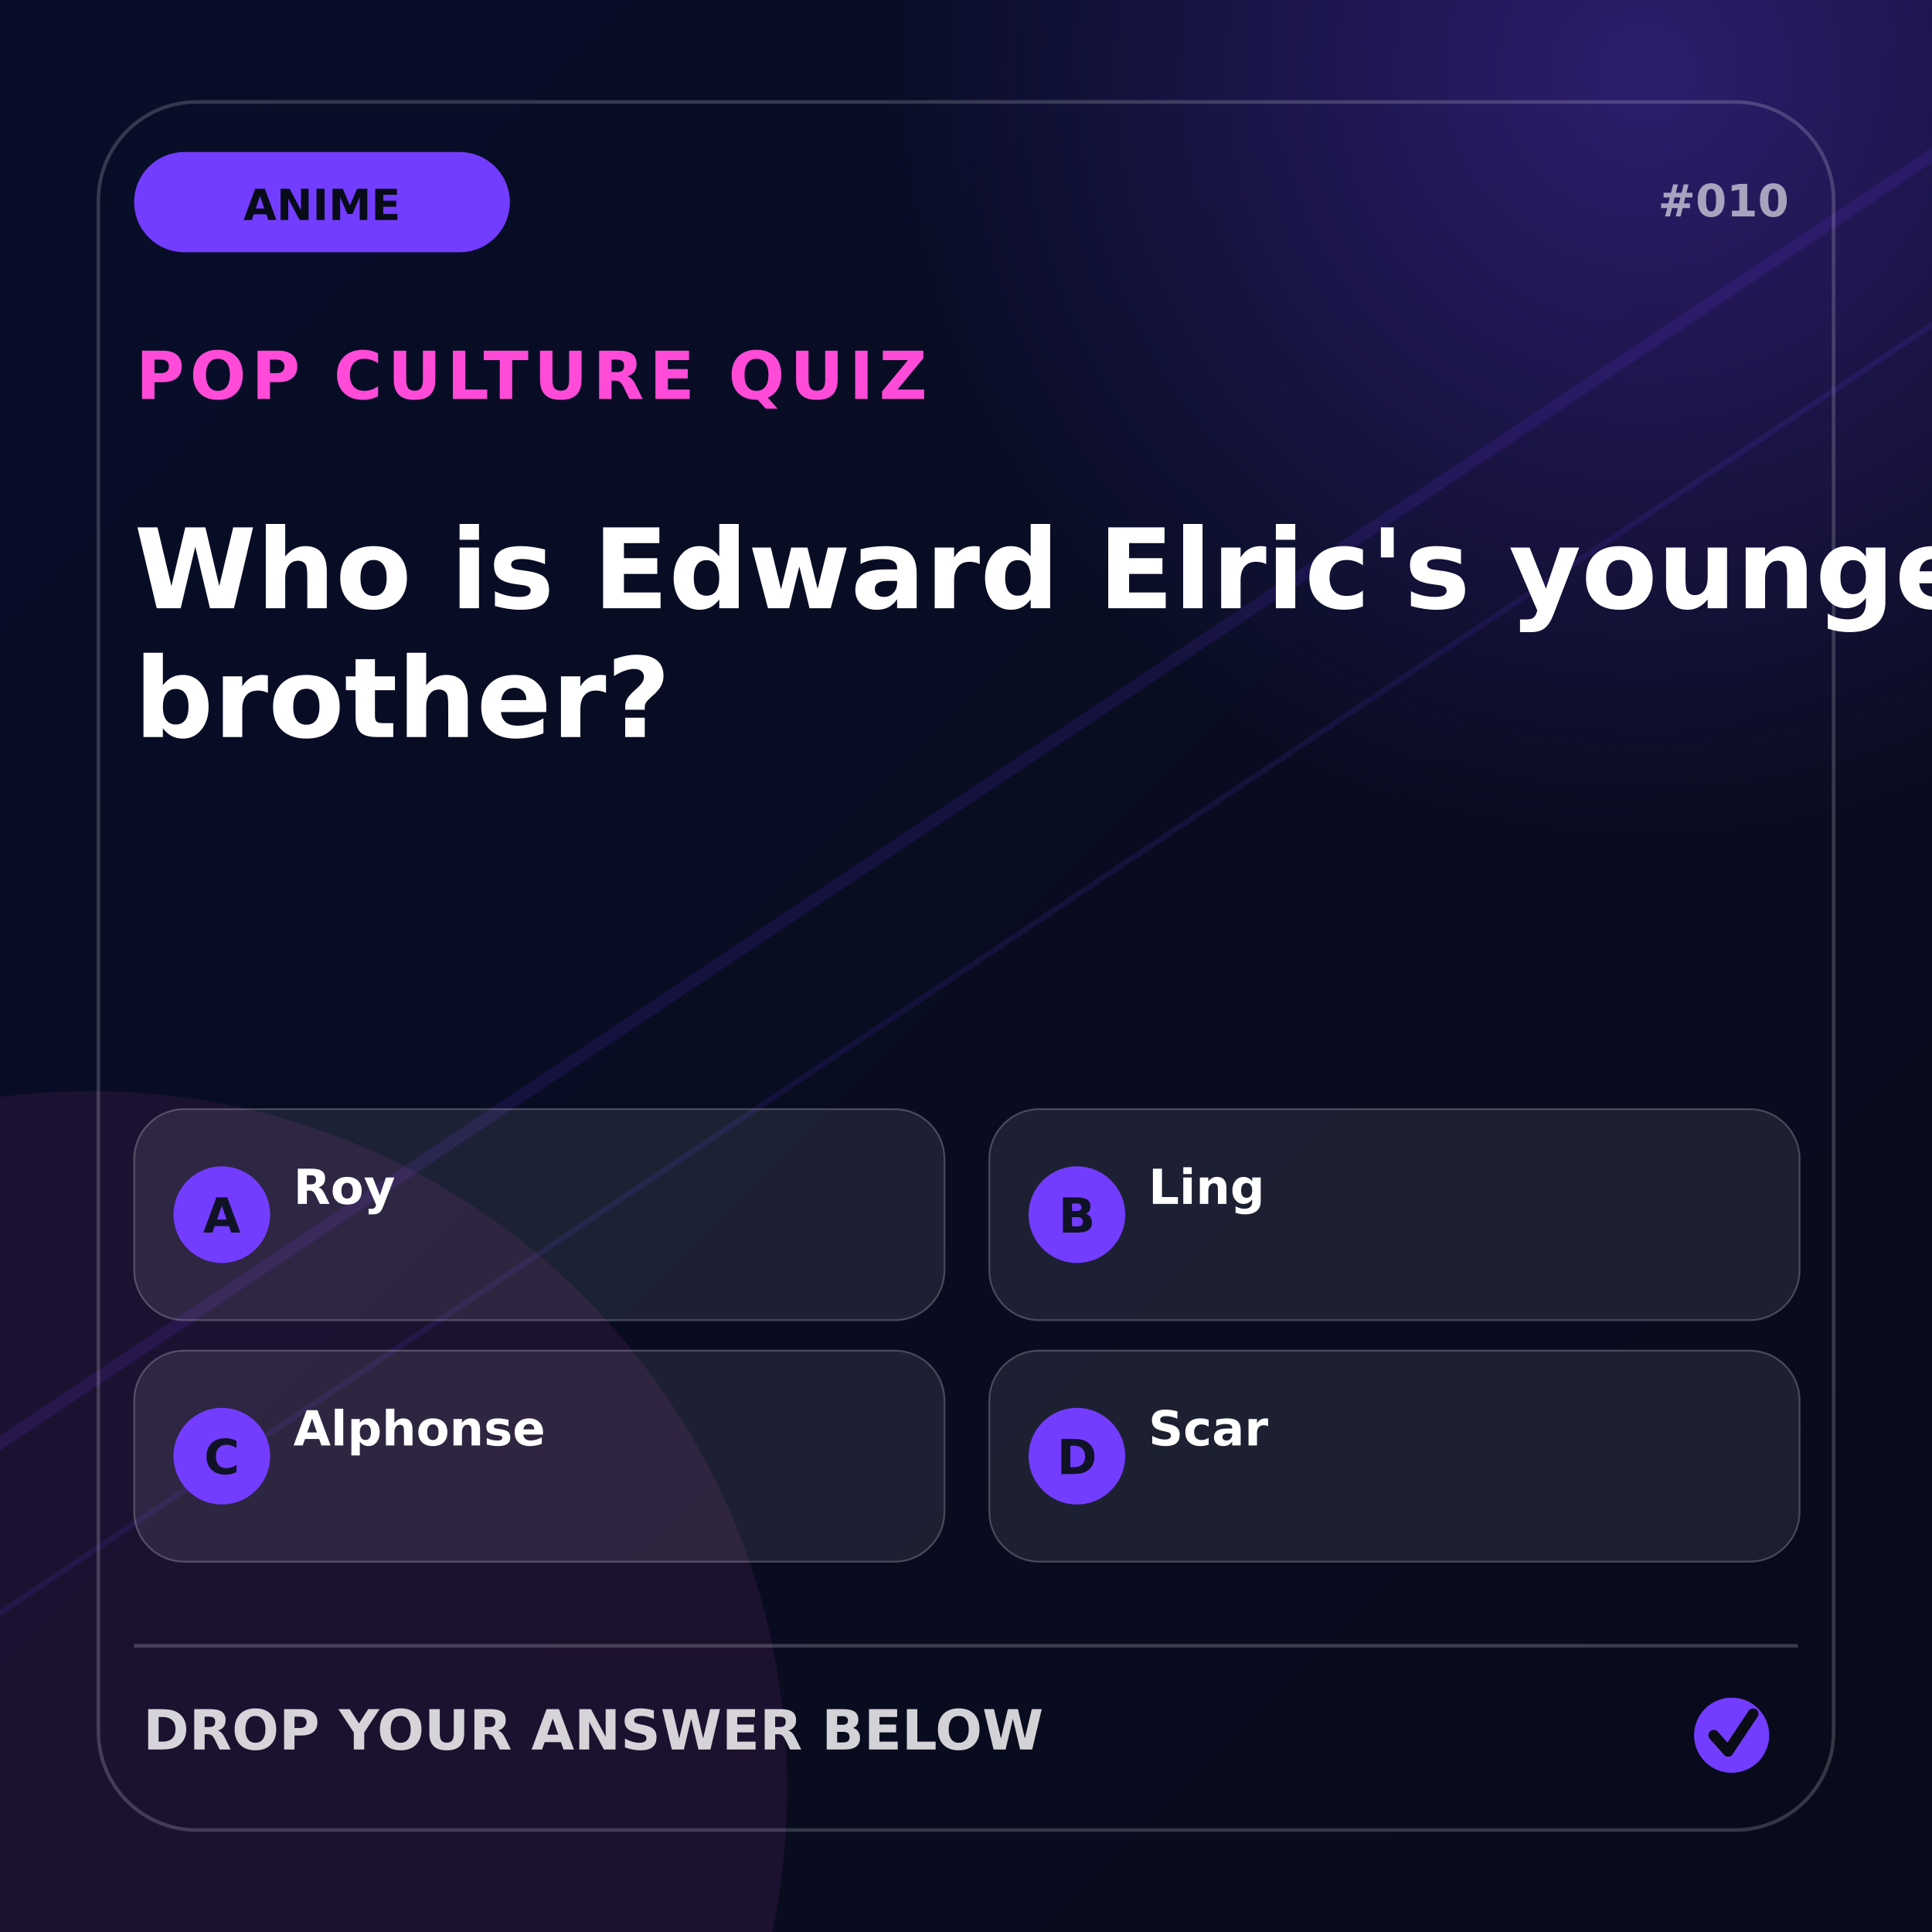
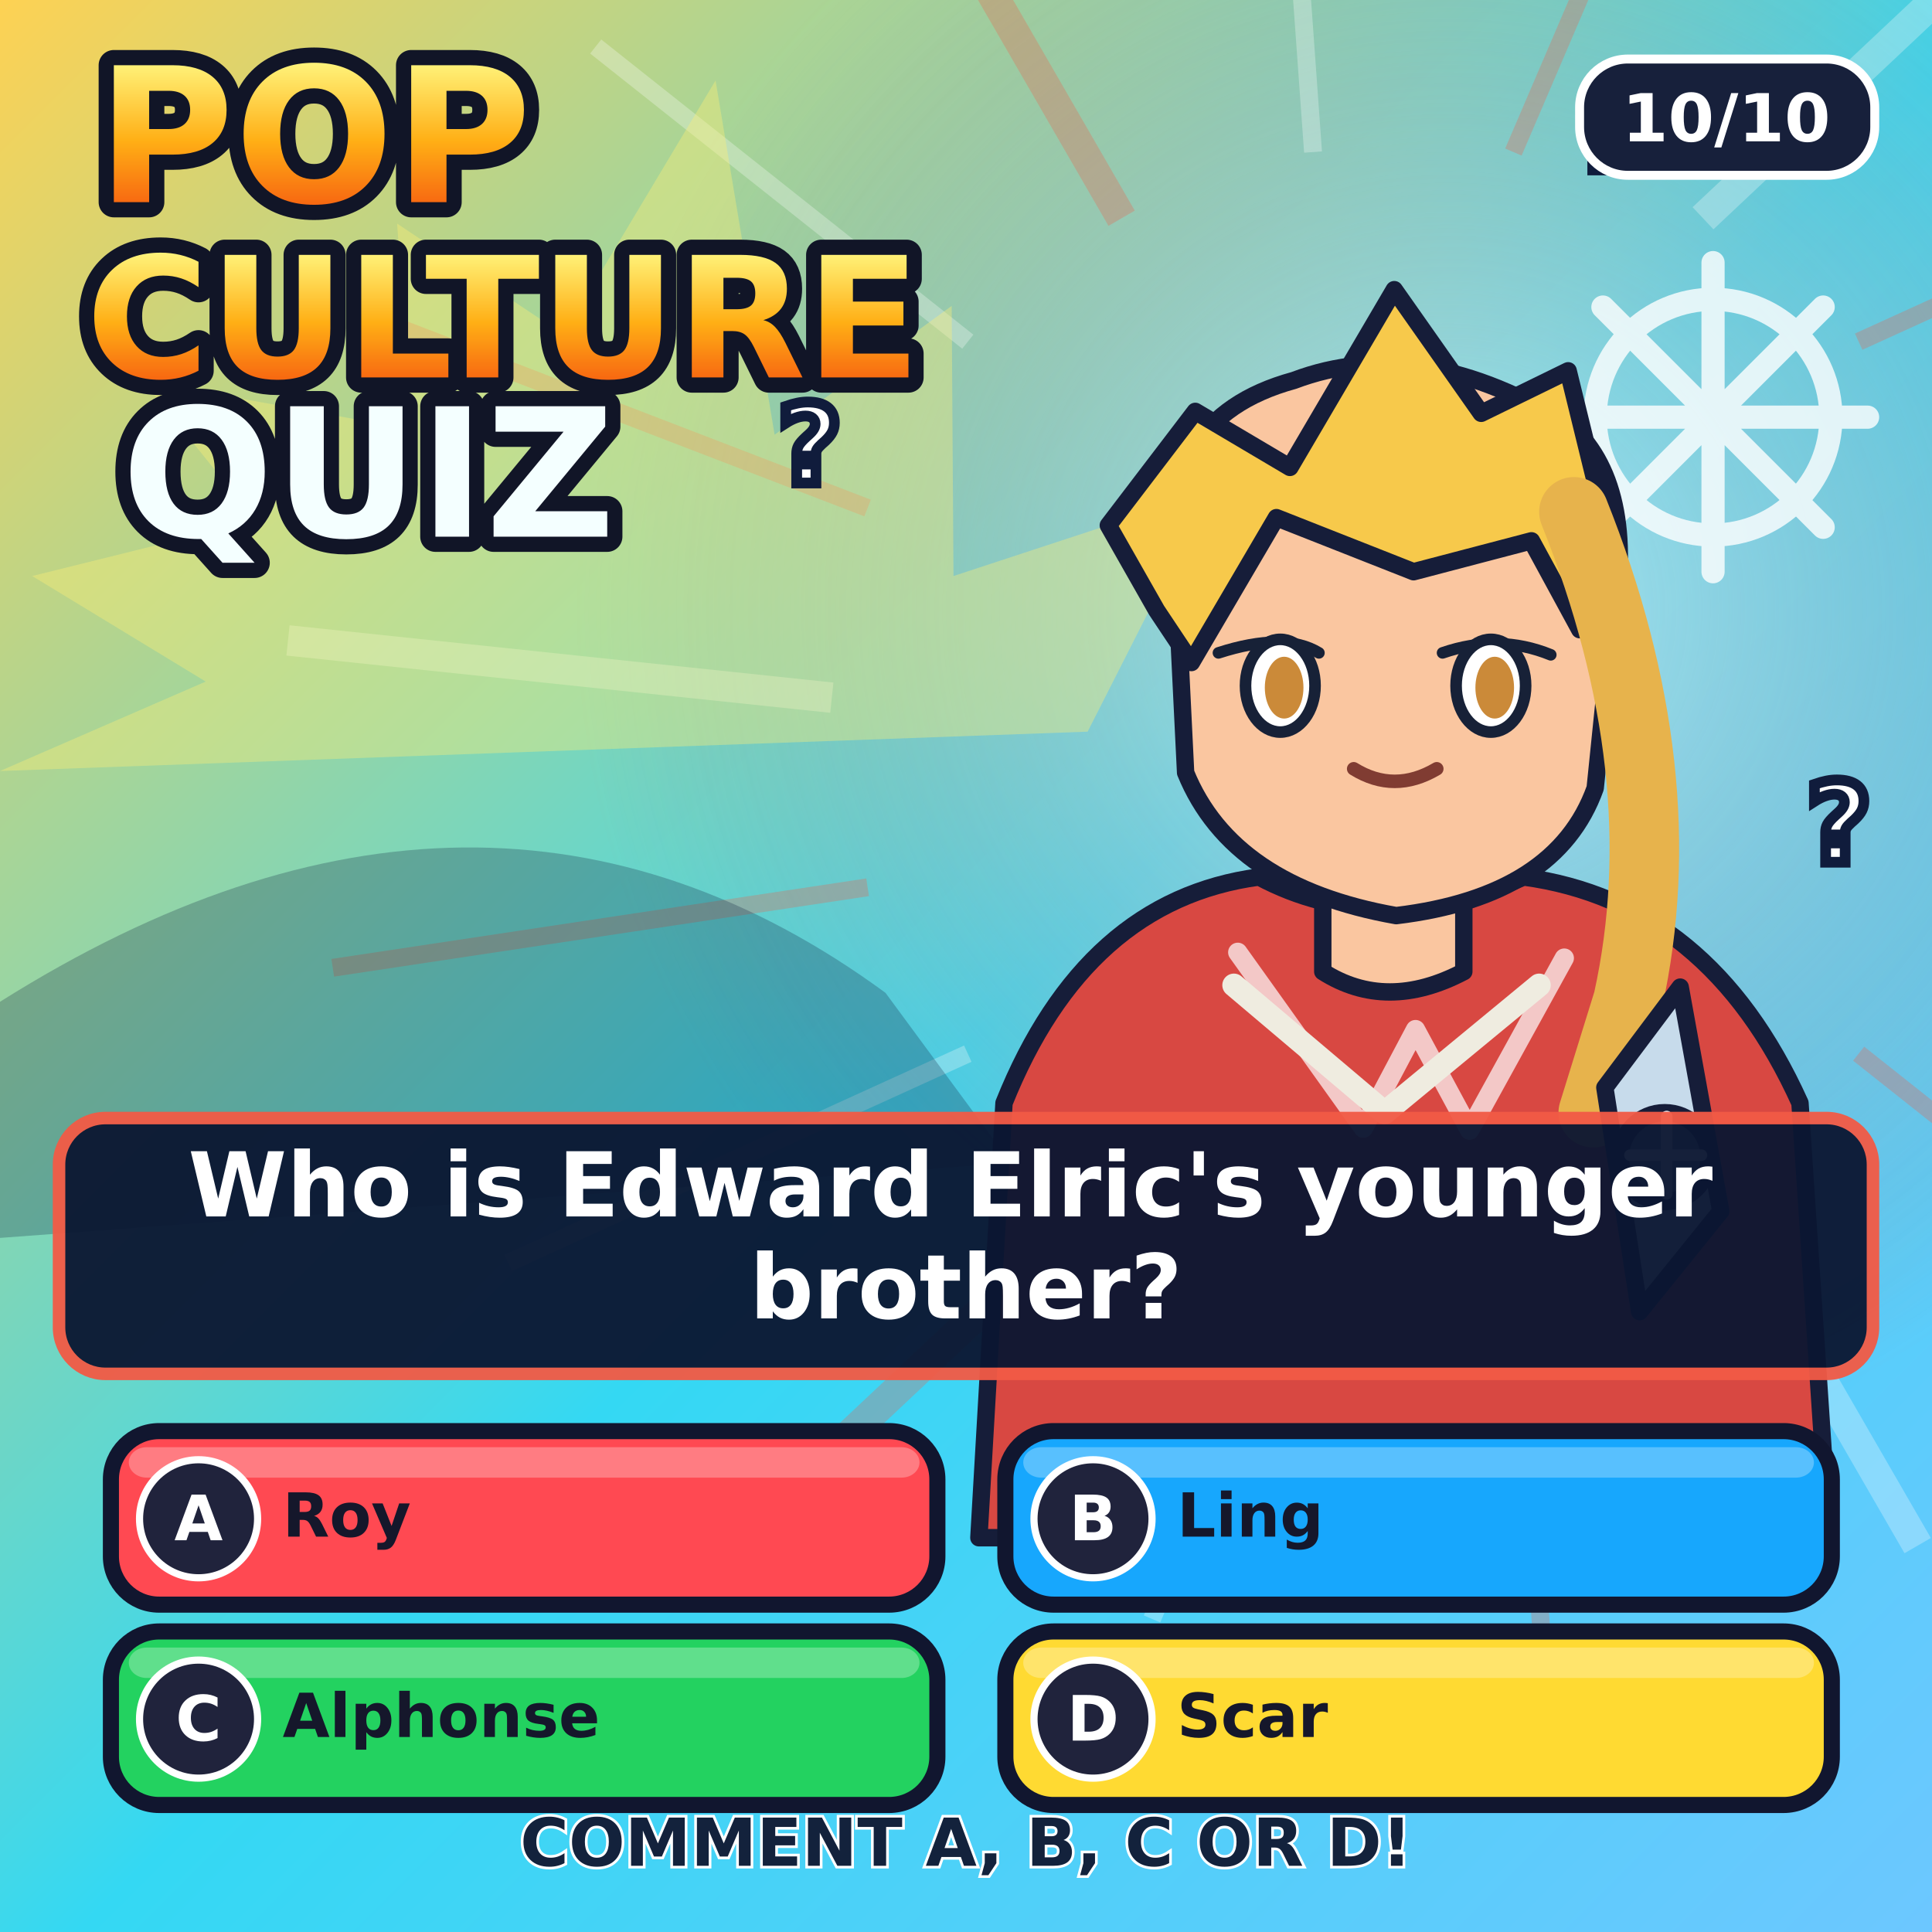
<svg xmlns="http://www.w3.org/2000/svg" width="1080" height="1080" viewBox="0 0 1080 1080">
  <defs>
-     <linearGradient id="g" x1="0" y1="0" x2="1" y2="1">
-       <stop offset="0" stop-color="#080E29" />
-       <stop offset="1" stop-color="#090B1A" />
+     <linearGradient id="bg" x1="0" x2="1" y1="0" y2="1">
+       <stop offset="0" stop-color="#FFD252" />
+       <stop offset=".52" stop-color="#34D8F3" />
+       <stop offset="1" stop-color="#6DC7FF" />
    </linearGradient>
-     <radialGradient id="h">
-       <stop offset="0" stop-color="#733DFF" stop-opacity=".34" />
-       <stop offset="1" stop-color="#733DFF" stop-opacity="0" />
+     <radialGradient id="sun">
+       <stop offset="0" stop-color="#FFFFFF" stop-opacity=".9" />
+       <stop offset="1" stop-color="#F15A45" stop-opacity="0" />
    </radialGradient>
+     <linearGradient id="letter" x1="0" x2="0" y1="0" y2="1">
+       <stop offset="0" stop-color="#FFF37A" />
+       <stop offset=".55" stop-color="#FFAF15" />
+       <stop offset="1" stop-color="#F76711" />
+     </linearGradient>
  </defs>
-   <rect width="1080" height="1080" fill="url(#g)" />
-   <circle cx="920" cy="40" r="430" fill="url(#h)" />
-   <circle cx="50" cy="1000" r="390" fill="#FF4BD8" fill-opacity=".08" />
-   <path d="M-20 820 L1120 60" stroke="#733DFF" stroke-opacity=".13" stroke-width="7" />
-   <path d="M-20 915 L1120 155" stroke="#733DFF" stroke-opacity=".12" stroke-width="3" />
-   <rect x="55" y="57" width="970" height="966" rx="55" fill="none" stroke="white" stroke-opacity=".18" stroke-width="2" />
-   <rect x="75" y="85" width="210" height="56" rx="28" fill="#733DFF" />
-   <text x="180" y="123" fill="#080C19" font-size="24" font-family="DejaVu Sans,sans-serif" font-weight="900" text-anchor="middle">ANIME</text>
-   <text x="1000" y="121" text-anchor="end" fill="#FFFFFF" fill-opacity=".60" font-size="25" font-family="DejaVu Sans,sans-serif" font-weight="750">#010</text>
-   <text x="76" y="223" fill="#FF4BD8" font-family="DejaVu Sans,sans-serif" font-weight="900" font-size="37" letter-spacing="3">POP CULTURE QUIZ</text>
-   <text x="75" y="340" fill="#fff" font-family="DejaVu Sans,Arial,sans-serif" font-size="62" font-weight="800" text-anchor="start">
-     <tspan x="75" dy="0">Who is Edward Elric's younger</tspan>
-     <tspan x="75" dy="72">brother?</tspan>
+   <rect width="1080" height="1080" fill="url(#bg)" />
+   <circle cx="810" cy="340" r="490" fill="url(#sun)" opacity=".65" />
+   <path d="M1115 390 L1419 422" stroke="#F15A45" stroke-width="17" opacity=".28" />
+   <path d="M1095 496 L1368 601" stroke="#fff" stroke-width="10" opacity=".28" />
+   <path d="M1039 589 L1247 754" stroke="#F15A45" stroke-width="10" opacity=".28" />
+   <path d="M953 658 L1072 864" stroke="#fff" stroke-width="17" opacity=".28" />
+   <path d="M846 695 L862 917" stroke="#F15A45" stroke-width="10" opacity=".28" />
+   <path d="M734 695 L644 905" stroke="#fff" stroke-width="10" opacity=".28" />
+   <path d="M628 658 L443 832" stroke="#F15A45" stroke-width="17" opacity=".28" />
+   <path d="M541 589 L284 706" stroke="#fff" stroke-width="10" opacity=".28" />
+   <path d="M485 496 L186 541" stroke="#F15A45" stroke-width="10" opacity=".28" />
+   <path d="M465 390 L161 358" stroke="#fff" stroke-width="17" opacity=".28" />
+   <path d="M485 284 L212 179" stroke="#F15A45" stroke-width="10" opacity=".28" />
+   <path d="M541 191 L333 26" stroke="#fff" stroke-width="10" opacity=".28" />
+   <path d="M627 122 L508 -84" stroke="#F15A45" stroke-width="17" opacity=".28" />
+   <path d="M734 85 L718 -137" stroke="#fff" stroke-width="10" opacity=".28" />
+   <path d="M846 85 L936 -125" stroke="#F15A45" stroke-width="10" opacity=".28" />
+   <path d="M952 122 L1137 -52" stroke="#fff" stroke-width="17" opacity=".28" />
+   <path d="M1039 191 L1296 74" stroke="#F15A45" stroke-width="10" opacity=".28" />
+   <path d="M1095 284 L1394 239" stroke="#fff" stroke-width="10" opacity=".28" />
+   <path d="M0 431 L115 381 L18 322 L143 291 L80 213 L230 240 L222 125 L315 187 L400 45 L433 243 L532 171 L533 322 L676 275 L608 409" fill="#FFF076" opacity=".37" />
+   <g fill="#FFFFFF" stroke="#101C3C" stroke-width="6" font-family="DejaVu Sans,Arial,sans-serif" font-weight="900">
+     <text x="896" y="95" font-size="47" text-anchor="middle">?</text>
+     <text x="435" y="270" font-size="61">?</text>
+     <text x="1010" y="482" font-size="62">?</text>
+   </g>
+   <rect x="883" y="33" width="165" height="65" rx="27" fill="#17203B" stroke="white" stroke-width="5" />
+   <text x="965" y="79" font-family="DejaVu Sans,Arial,sans-serif" font-size="37" text-anchor="middle" font-weight="900" fill="#fff">10/10</text>
+   <g font-family="DejaVu Sans,Arial,sans-serif" font-weight="1000" stroke="#111527" stroke-linejoin="round" paint-order="stroke" stroke-width="17">
+     <text x="54" y="113" font-size="105" fill="url(#letter)">POP</text>
+     <text x="48" y="211" font-size="94" fill="url(#letter)">CULTURE</text>
+     <text x="68" y="300" font-size="100" fill="#F4FFFF">QUIZ</text>
+   </g>
+   <path d="M0 560 Q270 390 495 555 L565 650 L0 692Z" fill="#071939" opacity=".25" />
+   <g transform="translate(585 190) scale(1.08)" stroke="#161D39" stroke-width="9" stroke-linejoin="round" stroke-linecap="round">
+     <g transform="translate(345 40)" fill="none" stroke="#FFFFFF" stroke-width="12" opacity=".8">
+       <circle cx="0" cy="0" r="61" />
+       <path d="M-80 0 H80 M0 -80 V80 M-57 -57 L57 57 M-57 57 L57 -57" />
+     </g>
+     <path d="M-22 395 Q20 290 110 278 Q172 311 247 278 Q343 291 390 395 L405 620 L-35 620Z" fill="#D84842" />
+     <path d="M99 317 L164 408 L191 357 L219 409 L268 320" fill="none" stroke="#fff" stroke-width="10" opacity=".7" />
+     <path d="M143 256 L143 327 Q176 348 216 327 L216 257Z" fill="#FAC6A0" />
+     <path d="M67 122 Q55 41 128 21 Q194 -4 272 45 Q307 78 292 154 L284 232 Q264 288 181 298 Q96 283 72 224Z" fill="#FAC6A0" />
+     <g stroke="#172137" stroke-width="6">
+       <path d="M89 162 Q123 151 141 162" fill="none" />
+       <path d="M205 162 Q234 152 261 163" fill="none" />
+       <ellipse cx="121" cy="179" rx="18" ry="24" fill="#fff" />
+       <ellipse cx="230" cy="179" rx="18" ry="24" fill="#fff" />
+       <ellipse cx="123" cy="180" rx="10" ry="16" fill="#CB8A39" stroke="none" />
+       <ellipse cx="232" cy="180" rx="10" ry="16" fill="#CB8A39" stroke="none" />
+     </g>
+     <path d="M159 222 Q180 235 202 222" stroke="#803C32" stroke-width="7" fill="none" stroke-linecap="round" />
+     <path d="M57 140 L32 96 L77 37 L126 66 L180 -26 L225 38 L270 16 L294 114 L276 150 L251 104 L190 120 L119 92 L75 167Z" fill="#F7C94B" />
+     <path d="M273 89 Q327 224 301 342 L283 400" stroke="#E7B34C" stroke-width="36" fill="none" />
+     <path d="M97 334 L175 400 L255 334" stroke="#EFECE0" stroke-width="12" fill="none" />
+     <path d="M289 387 L328 335 L349 451 L307 503Z" fill="#C7DBEB" />
+     <circle cx="320" cy="423" r="23" fill="#64778C" />
+     <path d="M302 422 h37 m-18 -20 v40" stroke="#E5EAF4" stroke-width="6" />
+   </g>
+   <rect x="33" y="625" width="1014" height="143" rx="26" fill="#0A1631" opacity=".95" stroke="#F15A45" stroke-width="7" />
+   <text x="540" y="680" text-anchor="middle" font-family="DejaVu Sans,Arial,sans-serif" font-weight="900" font-size="50" fill="#FFFFFF">
+     <tspan x="540" dy="0">Who is Edward Elric's younger</tspan>
+     <tspan x="540" dy="57">brother?</tspan>
  </text>
-   <rect x="75" y="620" width="453" height="118" rx="28" fill="#FFFFFF" fill-opacity=".085" stroke="#FFFFFF" stroke-opacity=".22" />
-   <circle cx="124" cy="679" r="27" fill="#733DFF" />
-   <text x="124" y="689" text-anchor="middle" fill="#101326" font-family="DejaVu Sans,sans-serif" font-size="27" font-weight="900">A</text>
-   <text x="164" y="673" fill="#fff" font-family="DejaVu Sans,Arial,sans-serif" font-size="27" font-weight="650" text-anchor="start">
-     <tspan x="164" dy="0">Roy</tspan>
-   </text>
-   <rect x="553" y="620" width="453" height="118" rx="28" fill="#FFFFFF" fill-opacity=".085" stroke="#FFFFFF" stroke-opacity=".22" />
-   <circle cx="602" cy="679" r="27" fill="#733DFF" />
-   <text x="602" y="689" text-anchor="middle" fill="#101326" font-family="DejaVu Sans,sans-serif" font-size="27" font-weight="900">B</text>
-   <text x="642" y="673" fill="#fff" font-family="DejaVu Sans,Arial,sans-serif" font-size="27" font-weight="650" text-anchor="start">
-     <tspan x="642" dy="0">Ling</tspan>
-   </text>
-   <rect x="75" y="755" width="453" height="118" rx="28" fill="#FFFFFF" fill-opacity=".085" stroke="#FFFFFF" stroke-opacity=".22" />
-   <circle cx="124" cy="814" r="27" fill="#733DFF" />
-   <text x="124" y="824" text-anchor="middle" fill="#101326" font-family="DejaVu Sans,sans-serif" font-size="27" font-weight="900">C</text>
-   <text x="164" y="808" fill="#fff" font-family="DejaVu Sans,Arial,sans-serif" font-size="27" font-weight="650" text-anchor="start">
-     <tspan x="164" dy="0">Alphonse</tspan>
-   </text>
-   <rect x="553" y="755" width="453" height="118" rx="28" fill="#FFFFFF" fill-opacity=".085" stroke="#FFFFFF" stroke-opacity=".22" />
-   <circle cx="602" cy="814" r="27" fill="#733DFF" />
-   <text x="602" y="824" text-anchor="middle" fill="#101326" font-family="DejaVu Sans,sans-serif" font-size="27" font-weight="900">D</text>
-   <text x="642" y="808" fill="#fff" font-family="DejaVu Sans,Arial,sans-serif" font-size="27" font-weight="650" text-anchor="start">
-     <tspan x="642" dy="0">Scar</tspan>
-   </text>
-   <rect x="75" y="919" width="930" height="2" fill="#FFFFFF" opacity=".2" />
-   <text x="80" y="978" fill="#FFFFFF" opacity=".82" font-family="DejaVu Sans,sans-serif" font-size="31" font-weight="650">DROP YOUR ANSWER BELOW</text>
-   <circle cx="968" cy="970" r="21" fill="#733DFF" />
-   <path d="M958 970 L966 979 L980 958" fill="none" stroke="#0A0C16" stroke-linecap="round" stroke-linejoin="round" stroke-width="6" />
+   <g>
+     <rect x="62" y="800" width="462" height="97" rx="27" fill="#FF4952" stroke="#11162F" stroke-width="9" />
+     <rect x="72" y="809" width="442" height="17" rx="10" fill="white" opacity=".28" />
+     <circle cx="111" cy="849" r="33" fill="#20233C" stroke="white" stroke-width="4" />
+     <text x="111" y="861" fill="white" text-anchor="middle" font-family="DejaVu Sans,Arial,sans-serif" font-size="35" font-weight="900">A</text>
+     <text x="158" y="859" fill="#15172B" font-family="DejaVu Sans,Arial,sans-serif" font-size="34" font-weight="800">
+       <tspan x="158" dy="0">Roy</tspan>
+     </text>
+   </g>
+   <g>
+     <rect x="562" y="800" width="462" height="97" rx="27" fill="#17A7FD" stroke="#11162F" stroke-width="9" />
+     <rect x="572" y="809" width="442" height="17" rx="10" fill="white" opacity=".28" />
+     <circle cx="611" cy="849" r="33" fill="#20233C" stroke="white" stroke-width="4" />
+     <text x="611" y="861" fill="white" text-anchor="middle" font-family="DejaVu Sans,Arial,sans-serif" font-size="35" font-weight="900">B</text>
+     <text x="658" y="859" fill="#15172B" font-family="DejaVu Sans,Arial,sans-serif" font-size="34" font-weight="800">
+       <tspan x="658" dy="0">Ling</tspan>
+     </text>
+   </g>
+   <g>
+     <rect x="62" y="912" width="462" height="97" rx="27" fill="#23D260" stroke="#11162F" stroke-width="9" />
+     <rect x="72" y="921" width="442" height="17" rx="10" fill="white" opacity=".28" />
+     <circle cx="111" cy="961" r="33" fill="#20233C" stroke="white" stroke-width="4" />
+     <text x="111" y="973" fill="white" text-anchor="middle" font-family="DejaVu Sans,Arial,sans-serif" font-size="35" font-weight="900">C</text>
+     <text x="158" y="971" fill="#15172B" font-family="DejaVu Sans,Arial,sans-serif" font-size="34" font-weight="800">
+       <tspan x="158" dy="0">Alphonse</tspan>
+     </text>
+   </g>
+   <g>
+     <rect x="562" y="912" width="462" height="97" rx="27" fill="#FFDA32" stroke="#11162F" stroke-width="9" />
+     <rect x="572" y="921" width="442" height="17" rx="10" fill="white" opacity=".28" />
+     <circle cx="611" cy="961" r="33" fill="#20233C" stroke="white" stroke-width="4" />
+     <text x="611" y="973" fill="white" text-anchor="middle" font-family="DejaVu Sans,Arial,sans-serif" font-size="35" font-weight="900">D</text>
+     <text x="658" y="971" fill="#15172B" font-family="DejaVu Sans,Arial,sans-serif" font-size="34" font-weight="800">
+       <tspan x="658" dy="0">Scar</tspan>
+     </text>
+   </g>
+   <text x="540" y="1043" text-anchor="middle" font-family="DejaVu Sans,Arial,sans-serif" font-size="37" font-weight="900" fill="#13223C" stroke="white" stroke-width="3" paint-order="stroke">COMMENT A, B, C OR D!</text>
</svg>
